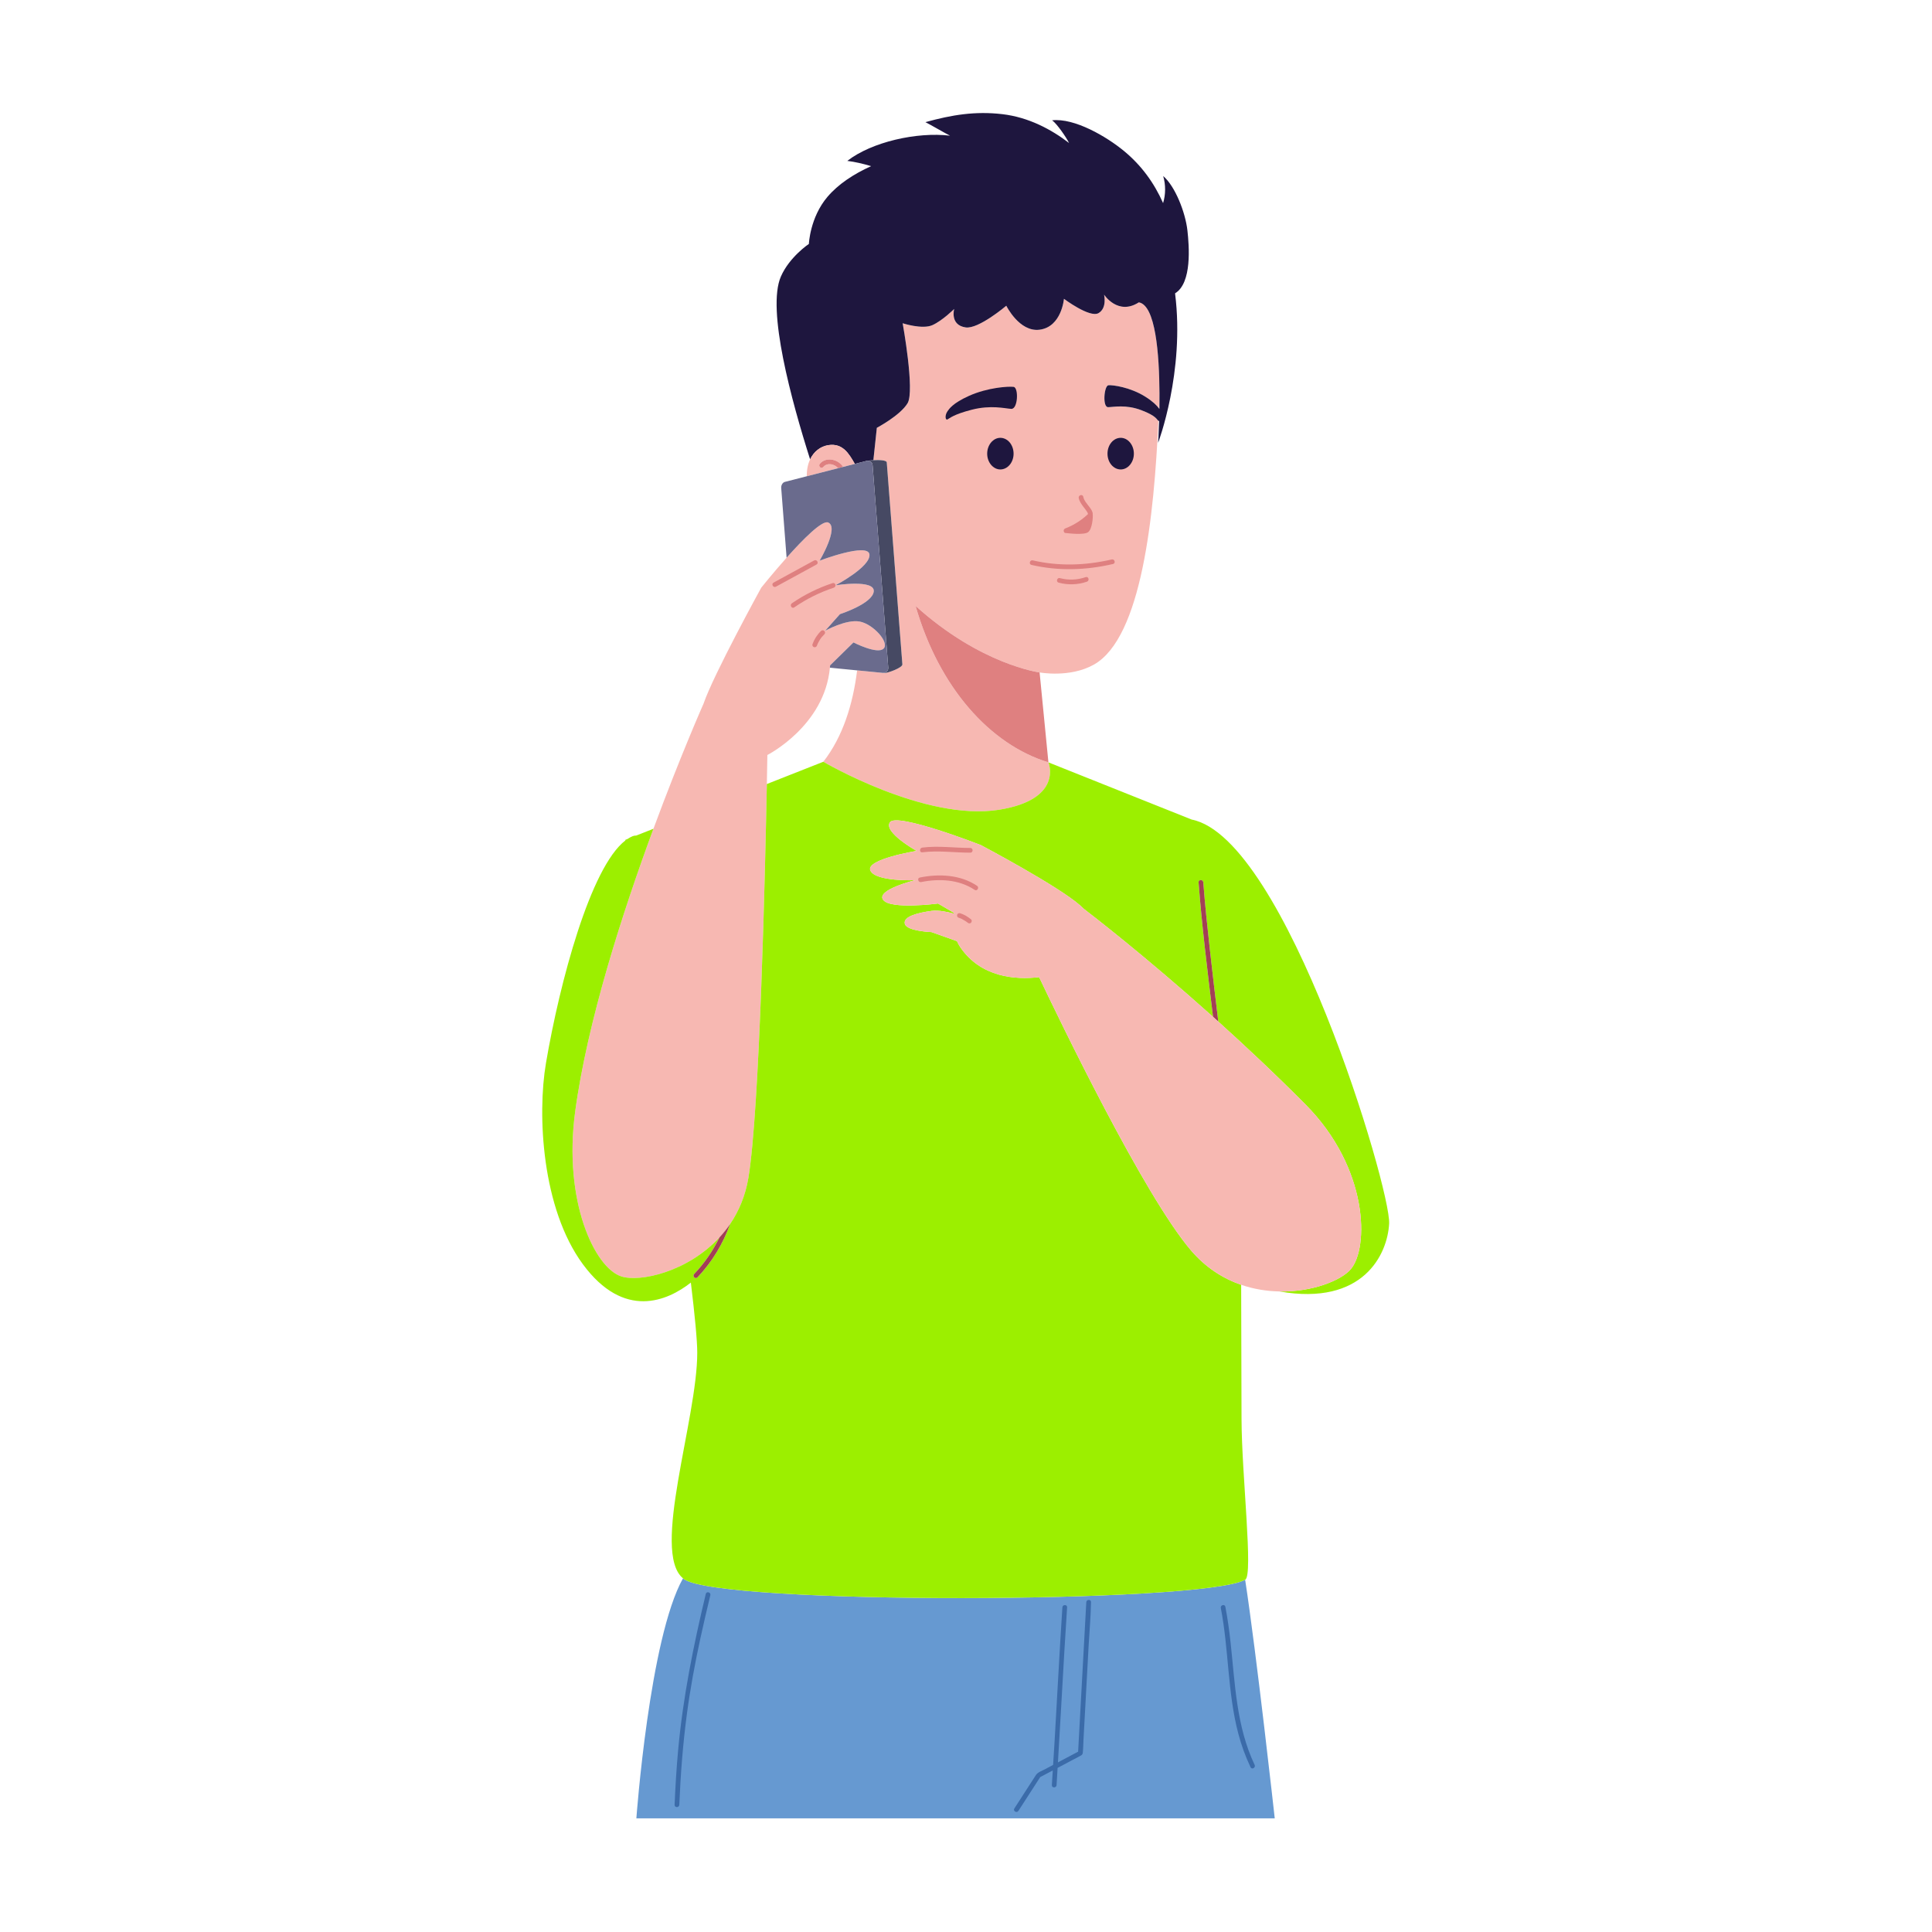
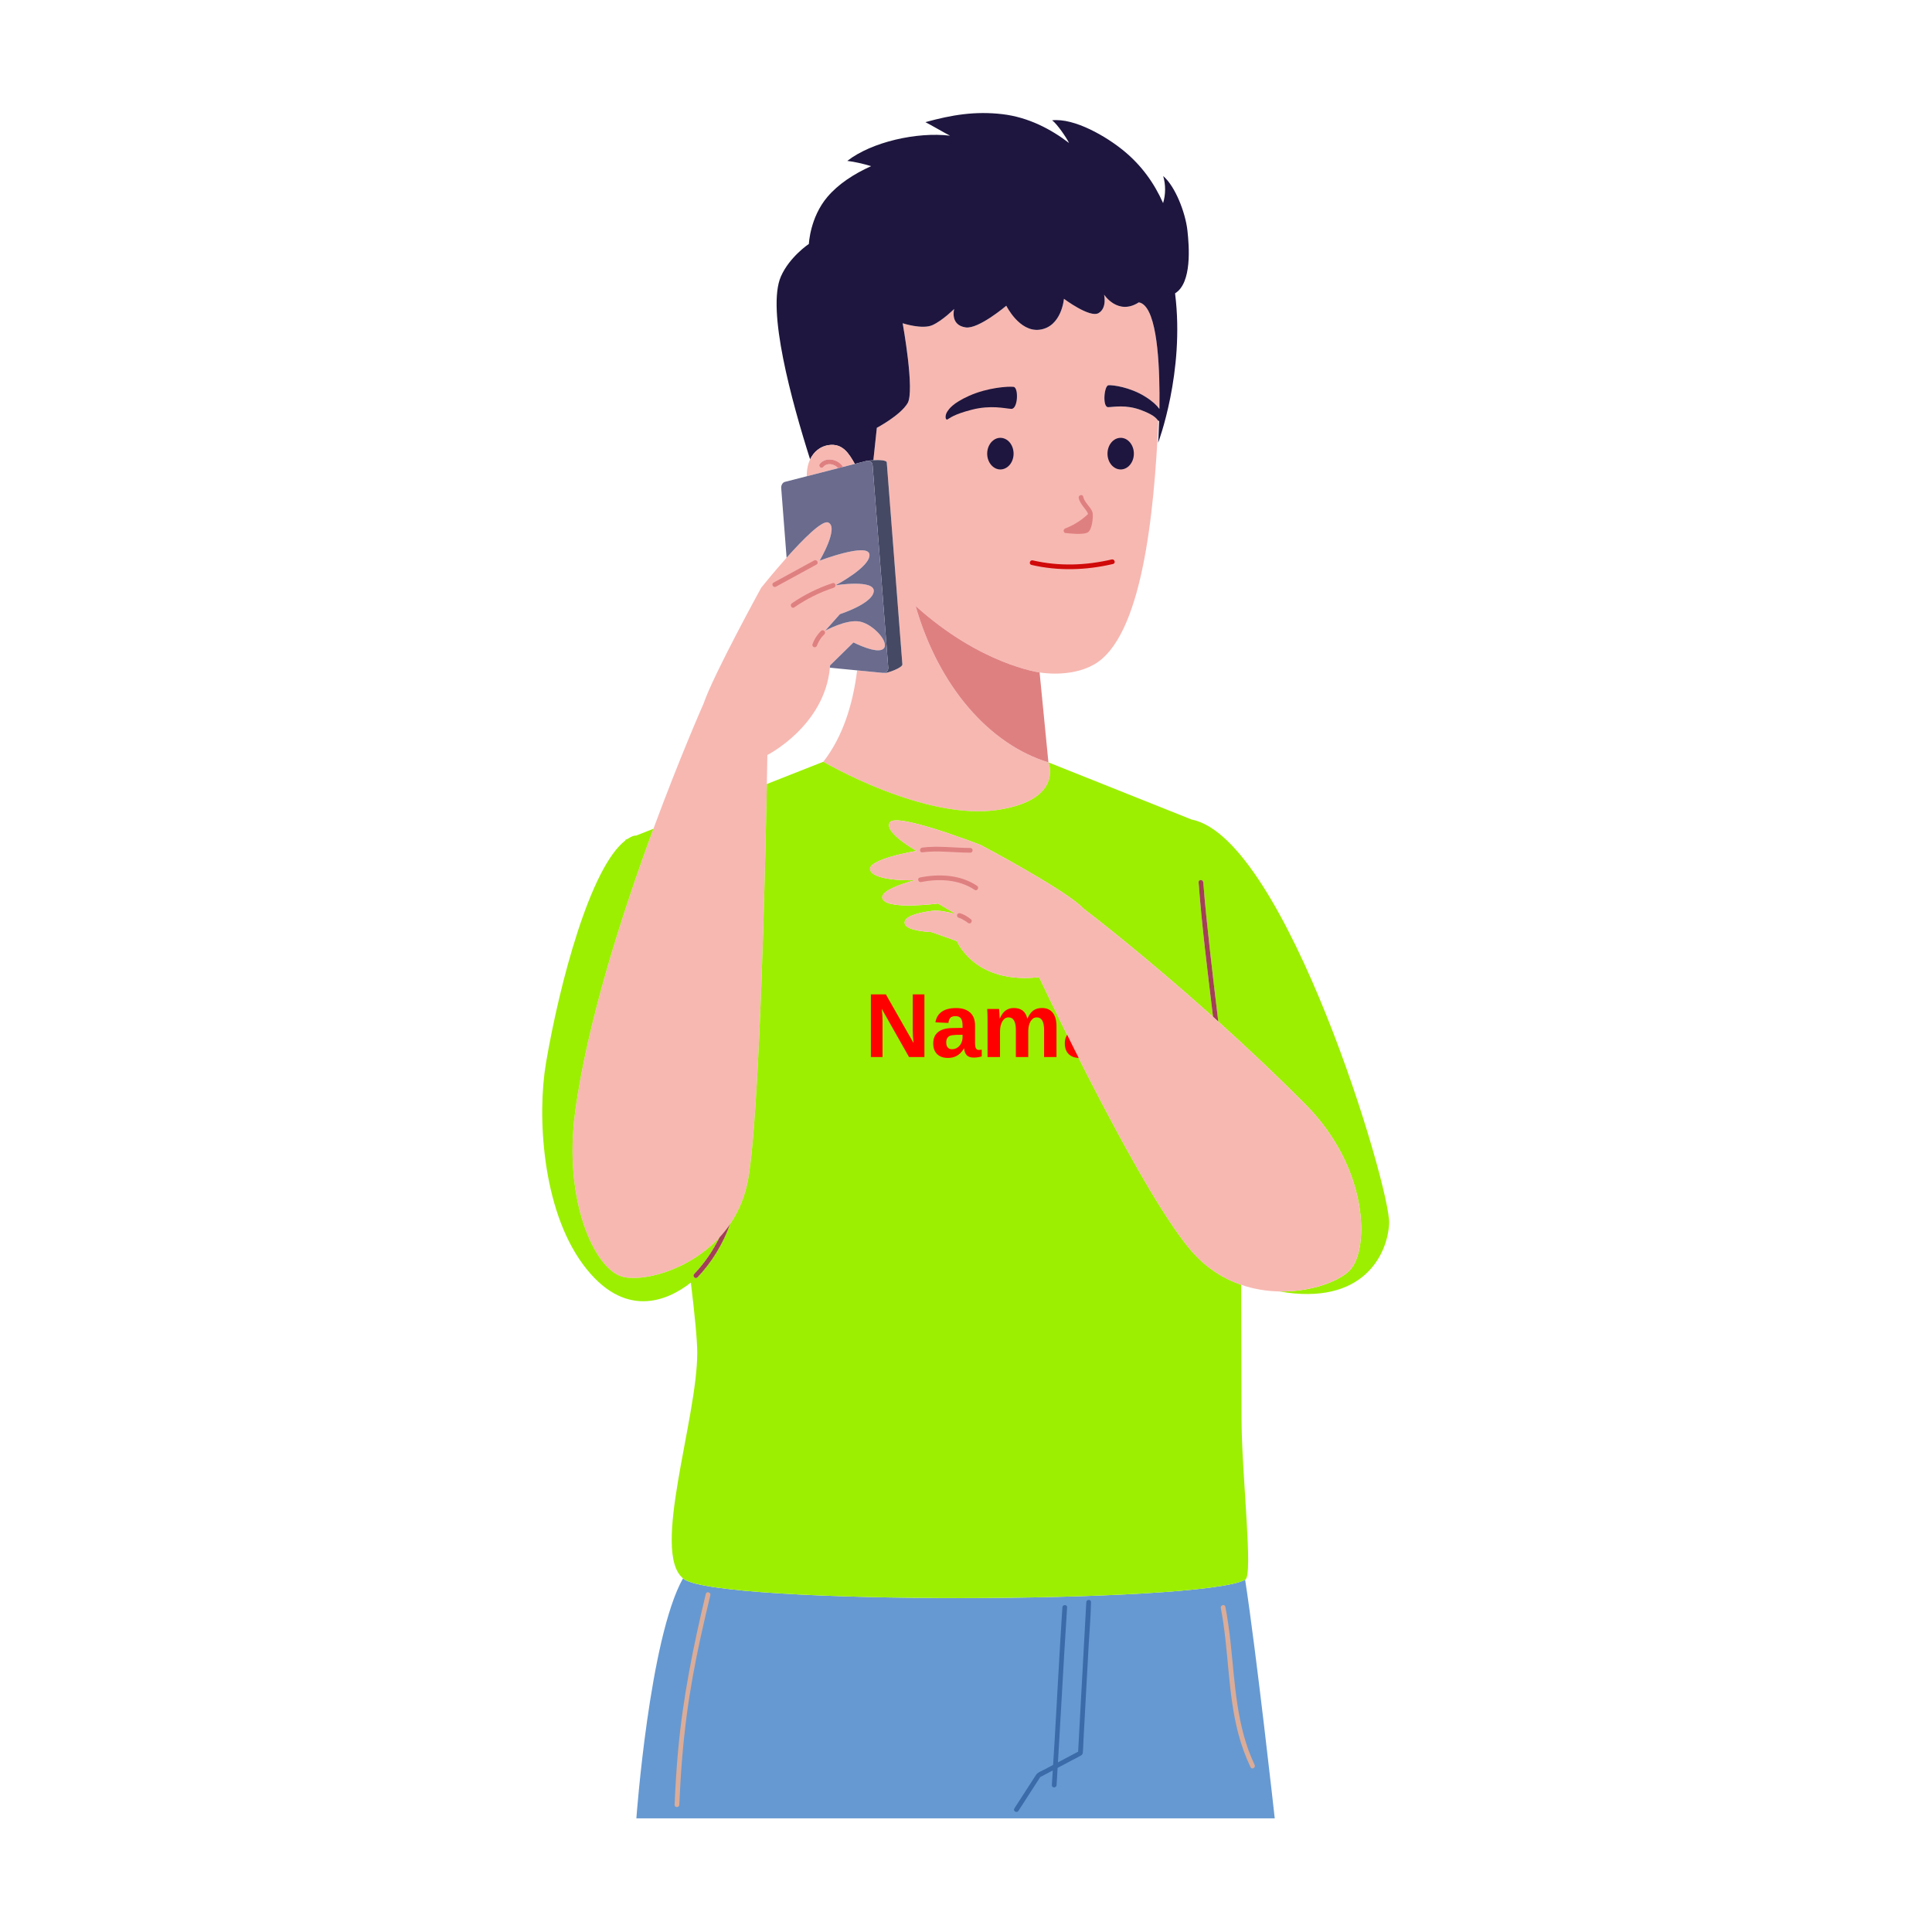
<svg xmlns="http://www.w3.org/2000/svg" version="1.1" id="Capa_1" x="0px" y="0px" viewBox="0 0 2122 2122" style="enable-background:new 0 0 2122 2122;" xml:space="preserve">
  <path style="fill:#F7B8B2;" d="M944.152,682.661c-14.861-2.702-37.827,10.133-37.827,10.133l16.212-18.238  c0,0,35.801-11.483,37.152-24.993c1.351-13.51-41.88-6.755-41.88-6.755s38.503-20.264,37.152-33.774  c-1.351-13.51-54.714,6.755-54.714,6.755s21.615-36.476,9.457-41.88c-6.611-2.938-27.788,18.479-45.747,38.641  c-15.073,16.922-27.881,32.961-27.881,32.961s-52.688,95.919-63.324,127.305c0,0-25.428,57.291-55.049,137.453  c-33.61,90.961-72.618,211.37-86.002,310.953c-13.135,97.733,21.269,171.051,50.598,180.67c20.445,6.705,72.901-4.8,107.938-42.847  c4.179-4.538,8.128-9.425,11.727-14.734c9.513-14.033,16.711-30.801,20.033-50.58c12.425-73.981,18.5-340.19,20.269-432.591  c0.383-19.997,0.565-31.897,0.565-31.897s62.758-31.751,68.688-95.863c0.064-0.697,0.161-1.377,0.211-2.083  c0.012-0.168-0.001-0.334,0.009-0.502l25.66-25.166c0,0,26.344,13.51,33.099,6.755C977.251,705.628,959.013,685.363,944.152,682.661  z" />
  <path style="fill:#6699D1;" d="M1367.601,1735.106c-47.734,26.307-577.286,27.643-616.445-0.714  c-0.348-0.252-0.634-0.587-0.966-0.86c-36.868,65.484-51.239,263.623-51.239,263.623h42.845h347.393h310.916  C1400.105,1997.155,1380.041,1815.977,1367.601,1735.106z" />
  <path style="fill:#F7B8B2;" d="M1217.479,423.133c4.802-0.42,23.952,2.173,40.385,12.505c8.275,5.202,12.588,9.563,15.038,12.849  c0.223-5.689,0.42-11.234,0.601-16.675c-0.242-43.093-4.291-96.529-22.681-99.728c-22.966,14.861-38.165-8.443-38.165-8.443  s3.546,14.692-6.08,20.264c-9.625,5.573-37.996-15.705-37.996-15.705s-2.533,30.904-26.85,33.943  c-22.17,2.771-36.476-26.344-36.476-26.344s-30.397,25.837-44.582,23.811c-17.618-2.517-12.665-20.264-12.665-20.264  s-12.666,12.666-23.811,17.732c-11.146,5.066-32.761-2.026-32.761-2.026s13.509,74.304,5.404,87.813  c-8.106,13.509-33.774,27.019-33.774,27.019l-3.81,35.559c6.218-0.359,14.521-0.089,14.715,2.429l17.148,221.851  c0.281,3.643-16.387,9.779-19.84,9.442l-0.957-0.153c-0.179-0.001-0.327,0.078-0.511,0.06l-28.379-2.771  c-4.663,37.364-15.708,72.874-37.134,100.371c0,0,111.837,65.859,193.189,52.688c70.926-11.484,54.039-52.013,54.039-52.013  c-64.171-19.589-120.237-82.409-145.894-171.826c71.684,64.734,136.211,73.051,136.211,73.051s33.325,6.234,59.669-8.627  c52.503-29.617,66.105-163.519,70.811-267.764c-2.012-1.412-1.983-5.279-18.666-11.626c-17.177-6.535-30.732-3.401-36.58-3.348  C1210.665,447.267,1212.677,423.552,1217.479,423.133z" />
  <path style="fill:#1E163E;" d="M909.785,488.924c15.854-2.495,22.772,9.52,29.116,20.606l12.911-3.319  c0.582-0.15,1.145-0.175,1.692-0.147c1.172-0.239,3.28-0.48,5.752-0.623l3.81-35.559c0,0,25.669-13.51,33.774-27.019  c8.106-13.51-5.404-87.813-5.404-87.813s21.615,7.092,32.761,2.026c11.146-5.066,23.811-17.732,23.811-17.732  s-4.953,17.747,12.665,20.264c14.185,2.027,44.582-23.811,44.582-23.811s14.306,29.115,36.476,26.344  c24.317-3.039,26.85-33.943,26.85-33.943s28.371,21.278,37.996,15.705c9.626-5.573,6.08-20.264,6.08-20.264  s15.198,23.304,38.165,8.443c18.39,3.198,22.438,56.635,22.681,99.728c0.034,6.048-0.01,11.859-0.097,17.331  c-0.144-0.205-0.344-0.442-0.504-0.657c-2.451-3.286-6.764-7.647-15.038-12.849c-16.433-10.331-35.583-12.925-40.385-12.505  c-4.802,0.419-6.815,24.134-0.402,24.075c5.848-0.054,19.403-3.187,36.58,3.348c16.683,6.346,16.654,10.214,18.666,11.626  c0.012,0.009,0.022,0.019,0.035,0.027c0.214,0.146,0.469,0.192,0.745,0.158c-0.44,14.374-1.074,23.965-1.074,23.965  s29.418-77.531,18.647-163.704c0.009-0.162,0.004-0.315,0.013-0.476c18.683-11.449,15.423-51.902,13.497-69.099  c-2.219-19.807-13.51-48.635-26.592-59.683c2.824,9.635,2.783,20.09-0.116,29.703c-9.768-22.033-23.708-41.326-42.867-57.157  c-19.16-15.832-54.329-36.513-79.032-33.775c5.383,3.809,15.733,18.985,18.601,24.923c-19.277-14.79-44.27-28.3-73.315-31.677  c-29.842-3.47-55.481,0.767-84.436,8.781c5.789,2.932,21.23,11.929,27.019,14.861c-36.348-4.377-86.147,6.908-112.806,27.695  c8.375,1.017,17.193,3.093,26.159,5.753c-19.378,8.749-36.167,19.852-48.007,33.784c-19.188,22.577-20.369,51.653-20.369,51.653  s-21.278,14.185-30.734,35.8c-15.872,36.278,11.797,137.023,32.098,200.84C893.904,495.88,901.16,490.298,909.785,488.924z" />
  <path style="fill:#DF8080;" d="M1151.526,837.347l-9.683-98.775c0,0-64.527-8.317-136.211-73.051  C1031.29,754.938,1087.355,817.758,1151.526,837.347z" />
-   <path style="fill:#1E163E;" d="M1098.689,480.886c-7.83,0-14.424,7.754-14.424,17.419c0,9.516,6.594,17.307,14.424,17.307  c8.092,0,14.571-7.791,14.571-17.307C1113.26,488.641,1106.781,480.886,1098.689,480.886z" />
+   <path style="fill:#1E163E;" d="M1098.689,480.886c-7.83,0-14.424,7.754-14.424,17.419c0,9.516,6.594,17.307,14.424,17.307       c8.092,0,14.571-7.791,14.571-17.307C1113.26,488.641,1106.781,480.886,1098.689,480.886z">
+     <animate attributeName="d" values="         M1098.689,480.886c-7.83,0-14.424,7.754-14.424,17.419c0,9.516,6.594,17.307,14.424,17.307         c8.092,0,14.571-7.791,14.571-17.307C1113.26,488.641,1106.781,480.886,1098.689,480.886z;          M1098.689,480.886c-7.83,0-14.424,7.754-14.424,1c0,9.516,6.594,1,14.424,1         c8.092,0,14.571-7.791,14.571-1C1113.26,488.641,1106.781,480.886,1098.689,480.886z;         M1098.689,480.886c-7.83,0-14.424,7.754-14.424,17.419c0,9.516,6.594,17.307,14.424,17.307         c8.092,0,14.571-7.791,14.571-17.307C1113.26,488.641,1106.781,480.886,1098.689,480.886z" dur="2s" repeatCount="indefinite" />
+   </path>
  <path style="fill:#1E163E;" d="M1230.952,480.886c-8.092,0-14.535,7.791-14.535,17.381c0,9.59,6.443,17.345,14.535,17.345  c7.868,0,14.424-7.754,14.424-17.345C1245.375,488.677,1238.819,480.886,1230.952,480.886z" />
  <path style="fill:#1E163E;" d="M1113.316,424.943c-5.581-0.737-28.392,0.598-49.023,9.861  c-17.944,8.056-21.926,14.471-23.671,17.007c-3.167,4.605-2.179,9.932-0.047,8.894c2.586-1.259,6.186-5.398,26.712-10.686  c21.009-5.412,36.509-1.382,43.364-0.941C1118.169,449.56,1118.897,425.68,1113.316,424.943z" />
  <path style="fill:#F7B8B2;" d="M909.785,488.924c-8.626,1.374-15.881,6.955-19.997,15.629c-2.449,5.16-3.798,11.403-3.63,18.536  l34.451-8.857c-4.244-4.66-11.93-6.52-16.499-1.18c-2.171,2.537-5.818-1.143-3.662-3.662c6.589-7.701,18.799-5.295,24.59,1.994  c0.374,0.471,0.624,0.979,0.954,1.464l12.908-3.318C932.557,498.445,925.639,486.43,909.785,488.924z" />
  <path style="fill:#DF8080;" d="M900.449,509.392c-2.156,2.52,1.491,6.199,3.662,3.662c4.569-5.34,12.255-3.48,16.499,1.18  l5.384-1.385c-0.33-0.484-0.58-0.993-0.954-1.464C919.247,504.096,907.038,501.691,900.449,509.392z" />
-   <path style="fill:#DF8080;" d="M1221.088,614.473c-28.646,6.655-58.012,7.679-86.774,1.013c-3.243-0.751-4.627,4.24-1.376,4.994  c29.676,6.877,59.967,5.855,89.528-1.013C1225.71,618.713,1224.337,613.718,1221.088,614.473z" />
+   <g>
+     <path id="lips" style="fill:#d00909;" d="M1221.088,614.473c-28.646,6.655-58.012,7.679-86.774,1.013c-3.243-0.751-4.627,4.24-1.376,4.994             c29.676,6.877,59.967,5.855,89.528-1.013C1225.71,618.713,1224.337,613.718,1221.088,614.473z">
+       <animate attributeName="d" values="                     M1221.088,614.473c-28.646,6.655-58.012,7.679-86.774,1.013c-3.243-0.751-4.627,4.24-1.376,4.994                     c29.676,6.877,59.967,5.855,89.528-1.013C1225.71,618.713,1224.337,613.718,1221.088,614.473z;                     M1221.088,615.473c-28.646,10.655-58.012,12.679-86.774,5.013c-3.243-0.751-4.627,8.24-1.376,8.994                     c29.676,10.877,59.967,9.855,89.528,3.013C1225.71,623.713,1224.337,618.718,1221.088,615.473z;                     M1221.088,614.473c-28.646,6.655-58.012,7.679-86.774,1.013c-3.243-0.751-4.627,4.24-1.376,4.994                     c29.676,6.877,59.967,5.855,89.528-1.013C1225.71,618.713,1224.337,613.718,1221.088,614.473z" dur="0.5s" repeatCount="indefinite" />
+     </path>
+   </g>
  <path style="fill:#DF8080;" d="M1170.993,585.462c3.111,0.392,19.628,2.293,24.06-0.915c4.565-3.306,5.552-16.275,5.117-19.931  c0.055-2.979-2.168-5.856-3.852-8.094c-2.477-3.292-5.699-6.732-6.512-10.897c-0.638-3.268-5.631-1.884-4.994,1.377  c0.765,3.915,3.323,7.257,5.683,10.359c1.113,1.462,2.261,2.906,3.254,4.454c0.376,0.585,0.778,1.195,1.037,1.844l0.189,0.979  l-0.736,0.691c-0.983,0.913-1.99,1.801-3.018,2.662c-2.047,1.715-4.194,3.302-6.418,4.78c-4.628,3.075-9.582,5.653-14.775,7.631  C1167.091,581.52,1168.187,586.055,1170.993,585.462z" />
-   <path style="fill:#DF8080;" d="M1192.483,633.874c-9.15,3.179-18.975,3.593-28.34,1.09c-3.223-0.862-4.599,4.133-1.377,4.993  c10.205,2.727,21.11,2.379,31.093-1.09C1196.988,637.781,1195.642,632.776,1192.483,633.874z" />
  <path style="fill:#3B6BA9;" d="M1118.57,1988.931c4.953-7.668,9.905-15.335,14.857-23.002c2.729-4.225,5.458-8.45,8.187-12.675  c0.298-0.462,0.648-0.925,0.911-1.41l1.658-0.878c4.04-2.139,8.081-4.278,12.121-6.417c-0.34,5.369-0.652,10.739-1.003,16.107  c-0.218,3.327,4.962,3.314,5.179,0c0.412-6.304,0.741-12.612,1.132-18.917c3.98-2.107,7.96-4.214,11.94-6.321  c4.124-2.183,8.248-4.367,12.372-6.55c1.753-0.928,3.086-1.459,3.336-3.682c0.534-4.74,0.525-9.607,0.785-14.367  c0.537-9.816,1.074-19.633,1.61-29.45c1.365-24.965,2.729-49.931,4.094-74.896c0.835-15.279,2.322-30.68,2.514-45.985l0.04-0.728  c0.182-3.331-4.997-3.32-5.179,0c-1.02,18.66-2.04,37.322-3.06,55.983c-1.626,29.756-3.253,59.513-4.879,89.27  c-0.345,6.313-0.69,12.626-1.035,18.939c-7.392,3.914-14.783,7.827-22.176,11.74c2.479-40.664,4.666-81.343,7.063-122.012  c0.948-16.086,1.953-32.168,3.004-48.248c0.217-3.327-4.962-3.314-5.179,0c-3.202,48.973-5.669,97.984-8.556,146.976  c-0.513,8.697-1.08,17.39-1.624,26.086c-3.156,1.671-6.313,3.342-9.469,5.013c-3.201,1.695-7.401,3-9.426,6.135  c-4.112,6.366-8.224,12.732-12.336,19.098c-3.785,5.859-7.569,11.718-11.354,17.578  C1112.284,1989.125,1116.766,1991.723,1118.57,1988.931z M1142.353,1951.934c-0.134,0.155-0.258,0.256-0.319,0.169  L1142.353,1951.934z" />
-   <path style="fill:#3B6BA9;" d="M1373.552,1941.046c1.431,3.008,5.897,0.383,4.472-2.614  c-20.089-42.232-21.474-88.985-26.454-134.632c-1.426-13.074-3.204-26.111-5.708-39.025c-0.634-3.269-5.626-1.885-4.993,1.377  c8.841,45.601,7.338,92.82,19.196,137.885C1363.413,1916.768,1367.896,1929.157,1373.552,1941.046z">
+   <path style="fill:#dbac98;" d="M1373.552,1941.046c1.431,3.008,5.897,0.383,4.472-2.614  c-20.089-42.232-21.474-88.985-26.454-134.632c-1.426-13.074-3.204-26.111-5.708-39.025c-0.634-3.269-5.626-1.885-4.993,1.377  c8.841,45.601,7.338,92.82,19.196,137.885C1363.413,1916.768,1367.896,1929.157,1373.552,1941.046z">
    <animate attributeName="d" values="M1373.552,1941.046c1.431,3.008,5.897,0.383,4.472-2.614  c-20.089-42.232-21.474-88.985-26.454-134.632c-1.426-13.074-3.204-26.111-5.708-39.025c-0.634-3.269-5.626-1.885-4.993,1.377  c8.841,45.601,7.338,92.82,19.196,137.885C1363.413,1916.768,1367.896,1929.157,1373.552,1941.046z;  M1373.552,1941.046c1.431,3.008,5.897,0.383,4.472-2.614  c-20.089-42.232-21.474-88.985-26.454-134.632c-1.426-13.074-3.204-26.111-5.708-39.025c-0.634-3.269-5.626-1.885-4.993,1.377  c8.841,45.601,7.338,92.82,19.196,137.885C1363.413,1916.768,1367.896,1929.157,1373.552,1941.046z" dur="5s" repeatCount="indefinite" />
  </path>
-   <path style="fill:#3B6BA9;" d="M775.2,1750.681c-13.592,56.725-25.106,113.669-30.397,171.832c-1.81,19.89-3.033,39.828-3.86,59.782  c-0.138,3.333,5.041,3.326,5.179,0c1.38-33.286,3.898-66.536,8.295-99.567c3.725-27.973,8.86-55.731,14.855-83.302  c3.443-15.834,7.145-31.61,10.922-47.368C780.97,1748.819,775.978,1747.437,775.2,1750.681z">
+   <path style="fill:#dbac98;" d="M775.2,1750.681c-13.592,56.725-25.106,113.669-30.397,171.832c-1.81,19.89-3.033,39.828-3.86,59.782  c-0.138,3.333,5.041,3.326,5.179,0c1.38-33.286,3.898-66.536,8.295-99.567c3.725-27.973,8.86-55.731,14.855-83.302  c3.443-15.834,7.145-31.61,10.922-47.368C780.97,1748.819,775.978,1747.437,775.2,1750.681z">
    <animate attributeName="d" values="M775.2,1750.681c-13.592,56.725-25.106,113.669-30.397,171.832c-1.81,19.89-3.033,39.828-3.86,59.782  c-0.138,3.333,5.041,3.326,5.179,0c1.38-33.286,3.898-66.536,8.295-99.567c3.725-27.973,8.86-55.731,14.855-83.302  c3.443-15.834,7.145-31.61,10.922-47.368C780.97,1748.819,775.978,1747.437,775.2,1750.681z;  M775.2,1750.681c-13.592,56.725-25.106,113.669-30.397,171.832c-1.81,19.89-3.033,39.828-3.86,59.782  c-0.138,3.333,5.041,3.326,5.179,0c1.38-33.286,3.898-66.536,8.295-99.567c3.725-27.973,8.86-55.731,14.855-83.302  c3.443-15.834,7.145-31.61,10.922-47.368C780.97,1748.819,775.978,1747.437,775.2,1750.681z" dur="5s" repeatCount="indefinite" />
  </path>
-   <path style="fill:#9cef00;" d="M1308.914,900.167l-157.388-62.82c0,0,16.887,40.529-54.039,52.013  c-81.353,13.171-193.189-52.688-193.189-52.688l-62.034,24.467c-1.769,92.401-7.844,358.61-20.269,432.591  c-3.322,19.779-10.519,36.548-20.033,50.58c-7.776,21.741-19.93,41.894-35.879,58.659c-2.302,2.421-5.958-1.247-3.661-3.662  c11.341-11.921,20.677-25.565,27.813-40.263c-35.037,38.047-87.494,49.552-107.938,42.847  c-29.329-9.619-63.733-82.937-50.598-180.67c13.384-99.583,52.392-219.992,86.002-310.953l-18.915,7.461  c-1.36-0.014-2.662,0.193-3.888,0.677c-1.913,0.757-3.814,1.853-5.708,3.107l-2.398,0.946c0,0,0.041,0.257,0.102,0.631  c-38.314,29.39-72.076,155.485-87.239,244.57c-9.637,56.62-4.657,159.559,40.529,220.884  c45.147,61.272,92.835,40.435,118.615,20.174c4.352,35.981,7.025,63.573,7.025,77.096c0,72.94-50.852,218.806-15.634,247.719  c0.332,0.273,0.618,0.608,0.966,0.86c39.159,28.356,568.71,27.021,616.445,0.714c0.023-0.012,0.058-0.026,0.081-0.038  c9.031-5.031-3.815-113.658-4.053-176.302c-0.166-43.709-0.226-95.624-0.408-147.62c-19.625-6.774-38.821-18.716-55.201-37.918  c-51.494-60.363-143.533-251.189-166.686-299.98c-25.926,2.978-63.933,0.422-86.647-32.976c-1.424-2.095-2.589-4.307-3.595-6.587  l-27.909-9.903c0,0-27.357-1.013-29.383-9.119c-2.027-8.106,14.418-12.145,29.383-14.185c7.919-1.08,18.622,1.415,24.172,2.953  c0.035-0.335,0.059-0.669,0.097-1.004l-17.177-10.055c0,0-52.345,6.959-60.287-4.053c-7.943-11.011,35.071-21.561,35.071-21.561  s-43.474,1.771-49.079-10.595c-5.605-12.366,50.727-21.589,50.727-21.589s-36.991-20.722-29.18-31.494  c7.811-10.772,99.604,25.035,99.604,25.035s84.241,44.46,109.181,66.283c1.447,1.266,2.777,2.526,4.009,3.778  c7.872,6.008,67.17,51.62,141.999,118.687c-0.285-2.363-0.577-4.725-0.861-7.087c-5.628-46.811-11.481-93.681-15.004-140.708  c-0.249-3.33,4.932-3.303,5.179,0c1.802,24.054,4.349,48.053,7.007,72.025c2.995,27.012,6.198,54,9.465,80.98  c30.395,27.402,63.117,58.154,95.87,91.14c69.481,69.976,69.683,157.655,49.47,180.982c-10.613,12.249-42.127,24.972-78.231,24.266  c92.157,16.158,118.757-40.807,120.53-74.498C1527.771,1305.459,1412.263,920.432,1308.914,900.167z" />
+   <defs>
+     <style>
+             @keyframes wave {
+                 0% { transform: translateY(0); }
+                 25% { transform: translateY(-2px); }
+                 50% { transform: translateY(2px); }
+                 75% { transform: translateY(-1px); }
+                 100% { transform: translateY(0); }
+             }
+             .wavy {
+                 animation: wave 1s infinite;
+                 transform-origin: center;
+             }
+         </style>
+   </defs>
+   <g class="wavy">
+     <path style="fill:#9cef00;" d="M1308.914,900.167l-157.388-62.82c0,0,16.887,40.529-54.039,52.013             c-81.353,13.171-193.189-52.688-193.189-52.688l-62.034,24.467c-1.769,92.401-7.844,358.61-20.269,432.591             c-3.322,19.779-10.519,36.548-20.033,50.58c-7.776,21.741-19.93,41.894-35.879,58.659c-2.302,2.421-5.958-1.247-3.661-3.662             c11.341-11.921,20.677-25.565,27.813-40.263c-35.037,38.047-87.494,49.552-107.938,42.847             c-29.329-9.619-63.733-82.937-50.598-180.67c13.384-99.583,52.392-219.992,86.002-310.953l-18.915,7.461             c-1.36-0.014-2.662,0.193-3.888,0.677c-1.913,0.757-3.814,1.853-5.708,3.107l-2.398,0.946c0,0,0.041,0.257,0.102,0.631             c-38.314,29.39-72.076,155.485-87.239,244.57c-9.637,56.62-4.657,159.559,40.529,220.884             c45.147,61.272,92.835,40.435,118.615,20.174c4.352,35.981,7.025,63.573,7.025,77.096c0,72.94-50.852,218.806-15.634,247.719             c0.332,0.273,0.618,0.608,0.966,0.86c39.159,28.356,568.71,27.021,616.445,0.714c0.023-0.012,0.058-0.026,0.081-0.038             c9.031-5.031-3.815-113.658-4.053-176.302c-0.166-43.709-0.226-95.624-0.408-147.62c-19.625-6.774-38.821-18.716-55.201-37.918             c-51.494-60.363-143.533-251.189-166.686-299.98c-25.926,2.978-63.933,0.422-86.647-32.976c-1.424-2.095-2.589-4.307-3.595-6.587             l-27.909-9.903c0,0-27.357-1.013-29.383-9.119c-2.027-8.106,14.418-12.145,29.383-14.185c7.919-1.08,18.622,1.415,24.172,2.953             c0.035-0.335,0.059-0.669,0.097-1.004l-17.177-10.055c0,0-52.345,6.959-60.287-4.053c-7.943-11.011,35.071-21.561,35.071-21.561             s-43.474,1.771-49.079-10.595c-5.605-12.366,50.727-21.589,50.727-21.589s-36.991-20.722-29.18-31.494             c7.811-10.772,99.604,25.035,99.604,25.035s84.241,44.46,109.181,66.283c1.447,1.266,2.777,2.526,4.009,3.778             c7.872,6.008,67.17,51.62,141.999,118.687c-0.285-2.363-0.577-4.725-0.861-7.087c-5.628-46.811-11.481-93.681-15.004-140.708             c-0.249-3.33,4.932-3.303,5.179,0c1.802,24.054,4.349,48.053,7.007,72.025c2.995,27.012,6.198,54,9.465,80.98             c30.395,27.402,63.117,58.154,95.87,91.14c69.481,69.976,69.683,157.655,49.47,180.982c-10.613,12.249-42.127,24.972-78.231,24.266             c92.157,16.158,118.757-40.807,120.53-74.498C1527.771,1305.459,1412.263,920.432,1308.914,900.167z" />
+   </g>
+   <text x="50%" y="50%" font-family="Arial" font-weight="bold" font-size="100" text-anchor="middle" fill="red" dy="1em">
+         Naman
+     </text>
  <path style="fill:#A23F56;" d="M1328.642,1041.092c-2.658-23.972-5.204-47.971-7.007-72.025c-0.247-3.303-5.428-3.33-5.179,0  c3.523,47.027,9.376,93.898,15.004,140.708c0.284,2.363,0.575,4.725,0.861,7.087c1.914,1.716,3.852,3.465,5.786,5.209  C1334.841,1095.091,1331.637,1068.104,1328.642,1041.092z" />
  <path style="fill:#464963;" d="M991.119,729.722l-17.148-221.851c-0.195-2.519-8.497-2.788-14.715-2.429  c-2.472,0.143-4.58,0.384-5.752,0.623c2.611,0.135,4.694,2.161,4.927,5.172l7.474,96.692l9.674,125.16  c0.267,3.448-2.08,5.943-5.257,5.923l0.957,0.153C974.732,739.502,991.4,733.365,991.119,729.722z" />
  <path style="fill:#6A6B8D;" d="M909.702,573.908c12.159,5.404-9.457,41.88-9.457,41.88s53.363-20.265,54.714-6.755  c1.351,13.51-37.152,33.774-37.152,33.774s43.231-6.755,41.88,6.755c-1.351,13.509-37.152,24.993-37.152,24.993l-16.212,18.238  c0,0,22.966-12.834,37.827-10.133c14.861,2.703,33.099,22.967,26.344,29.722c-6.755,6.755-33.099-6.755-33.099-6.755l-25.66,25.166  c-0.01,0.168,0.003,0.334-0.009,0.502c-0.051,0.706-0.147,1.385-0.211,2.083l29.915,2.922l28.379,2.771  c0.184,0.018,0.332-0.061,0.511-0.06c3.177,0.02,5.524-2.475,5.257-5.923l-9.674-125.16l-7.474-96.692  c-0.233-3.011-2.316-5.038-4.927-5.172c-0.547-0.028-1.11-0.003-1.692,0.147l-12.911,3.319l-12.908,3.318l-5.384,1.385  l-34.451,8.857l-24.086,6.192c-2.475,0.636-4.271,3.65-4.032,6.737l5.915,76.53C881.914,592.387,903.092,570.97,909.702,573.908z" />
  <path style="fill:#F7B8B2;" d="M1433.977,1213.212c-32.752-32.986-65.474-63.738-95.87-91.14c-1.934-1.744-3.872-3.493-5.786-5.209  c-74.828-67.067-134.127-112.678-141.999-118.687c-1.232-1.253-2.562-2.512-4.009-3.778  c-24.94-21.823-109.181-66.283-109.181-66.283s-91.794-35.807-99.604-25.035c-7.811,10.772,29.18,31.494,29.18,31.494  s-56.332,9.222-50.727,21.589c5.605,12.366,49.079,10.595,49.079,10.595s-43.014,10.55-35.071,21.561  c7.942,11.012,60.287,4.053,60.287,4.053l17.177,10.055c-0.038,0.335-0.062,0.669-0.097,1.004  c-5.551-1.539-16.254-4.034-24.172-2.953c-14.965,2.04-31.41,6.079-29.383,14.185c2.026,8.106,29.383,9.119,29.383,9.119  l27.909,9.903c1.006,2.279,2.171,4.492,3.595,6.587c22.714,33.398,60.721,35.954,86.647,32.976  c23.152,48.791,115.191,239.617,166.686,299.98c16.38,19.202,35.576,31.145,55.201,37.918c14.072,4.857,28.356,7.047,41.994,7.314  c36.104,0.706,67.618-12.017,78.231-24.266C1503.66,1370.867,1503.458,1283.188,1433.977,1213.212z" />
  <path style="fill:#DF8080;" d="M852.249,644.38c14.858-8.11,29.716-16.221,44.575-24.332c2.926-1.597,0.316-6.07-2.614-4.472  c-14.858,8.111-29.716,16.222-44.575,24.332C846.709,641.506,849.32,645.979,852.249,644.38z" />
  <path style="fill:#DF8080;" d="M869.741,662.643c-2.725,1.881-0.138,6.371,2.614,4.472c13.404-9.25,28.021-16.559,43.492-21.653  c3.151-1.038,1.802-6.04-1.377-4.994C898.586,645.698,883.504,653.144,869.741,662.643z" />
  <path style="fill:#DF8080;" d="M901.792,692.989c-4.256,4.08-7.449,9.115-9.448,14.652c-0.46,1.276,0.518,2.891,1.809,3.185  c1.457,0.332,2.693-0.442,3.185-1.809l0.356-0.951l0.167-0.42l0.086-0.212l0.14-0.312l0.188-0.411l0.441-0.915  c0.589-1.178,1.245-2.323,1.963-3.427c0.348-0.537,0.712-1.064,1.089-1.58l0.269-0.363l0.077-0.103l0.567-0.702  c0.865-1.044,1.794-2.032,2.772-2.97c0.979-0.939,1.015-2.729,0-3.662C904.402,692.023,902.837,691.987,901.792,692.989z" />
  <path style="fill:#A23F56;" d="M762.422,1399.307c-2.297,2.415,1.359,6.083,3.661,3.662c15.949-16.765,28.103-36.918,35.879-58.659  c-3.599,5.308-7.548,10.196-11.727,14.734C783.099,1373.742,773.763,1387.386,762.422,1399.307z" />
  <path style="fill:#DF8080;" d="M1012.999,936.13c17.461-2.212,35.226,0.378,52.741,0.401c3.333,0.005,3.338-5.175,0-5.179  c-17.515-0.023-35.28-2.613-52.741-0.402C1009.737,931.364,1009.696,936.548,1012.999,936.13z" />
  <path style="fill:#DF8080;" d="M1010.328,963.825c-3.263,0.667-1.882,5.661,1.377,4.994c19.684-4.029,41.712-2.907,58.807,8.564  c2.775,1.862,5.371-2.622,2.614-4.472C1054.876,960.665,1031.316,959.528,1010.328,963.825z" />
  <path style="fill:#DF8080;" d="M1054.414,1003.025c-1.301-0.377-2.878,0.457-3.186,1.808c-0.315,1.384,0.416,2.782,1.809,3.185  c0.67,0.194,1.319,0.432,1.97,0.68c0.025,0.009,0.012,0.003,0.03,0.01l0.482,0.215l0.947,0.456c1.199,0.603,2.36,1.28,3.488,2.006  c0.836,0.538,1.655,1.103,2.454,1.694l0.332,0.249l0.156,0.124c0.548,0.448,1.097,0.758,1.831,0.758  c0.635,0,1.393-0.282,1.831-0.758c0.87-0.948,1.12-2.747,0-3.662C1062.998,1006.886,1058.846,1004.308,1054.414,1003.025z" />
</svg>
